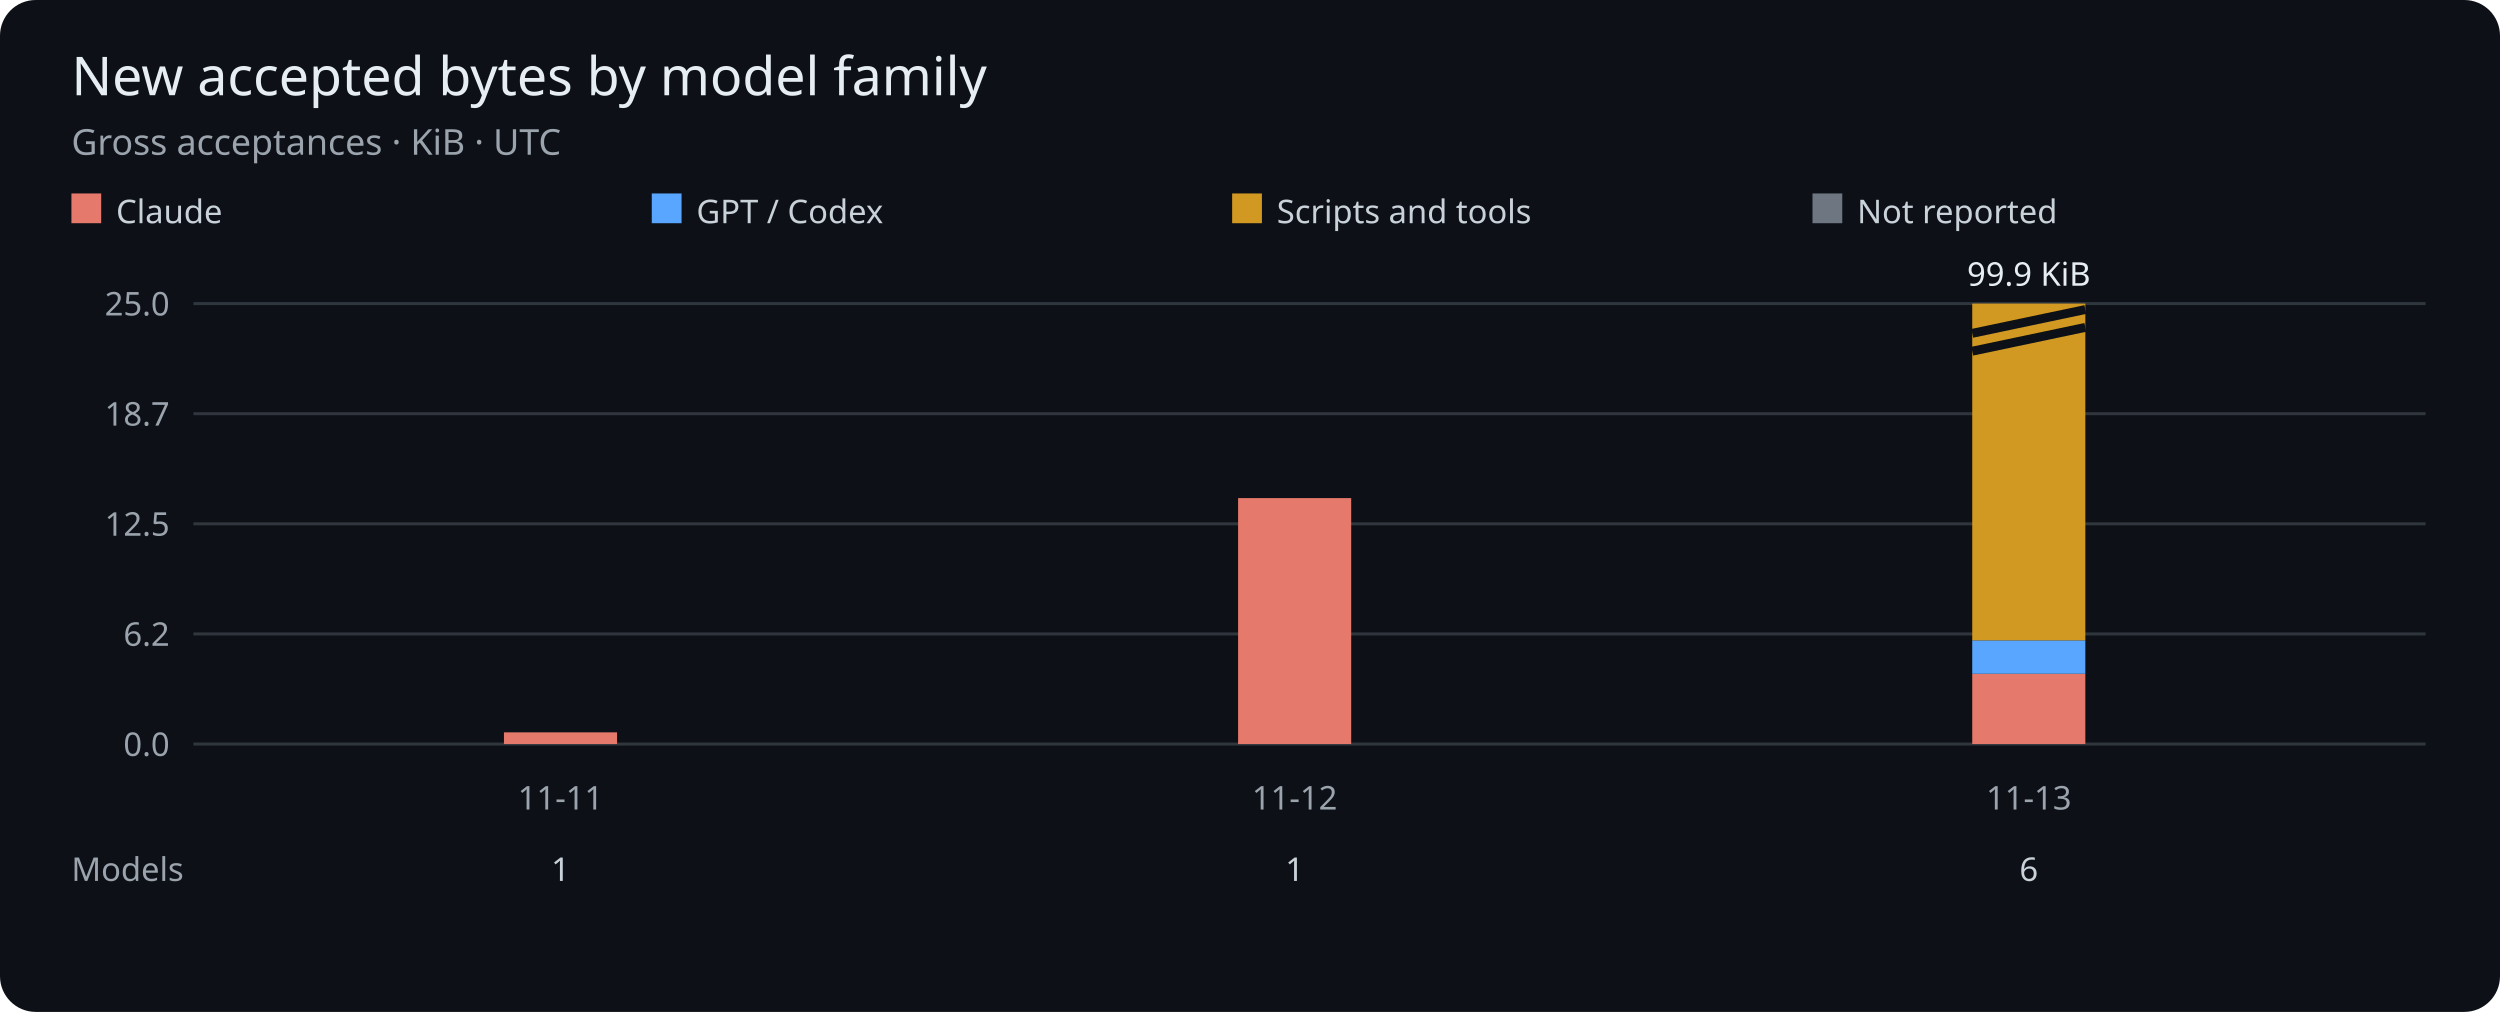
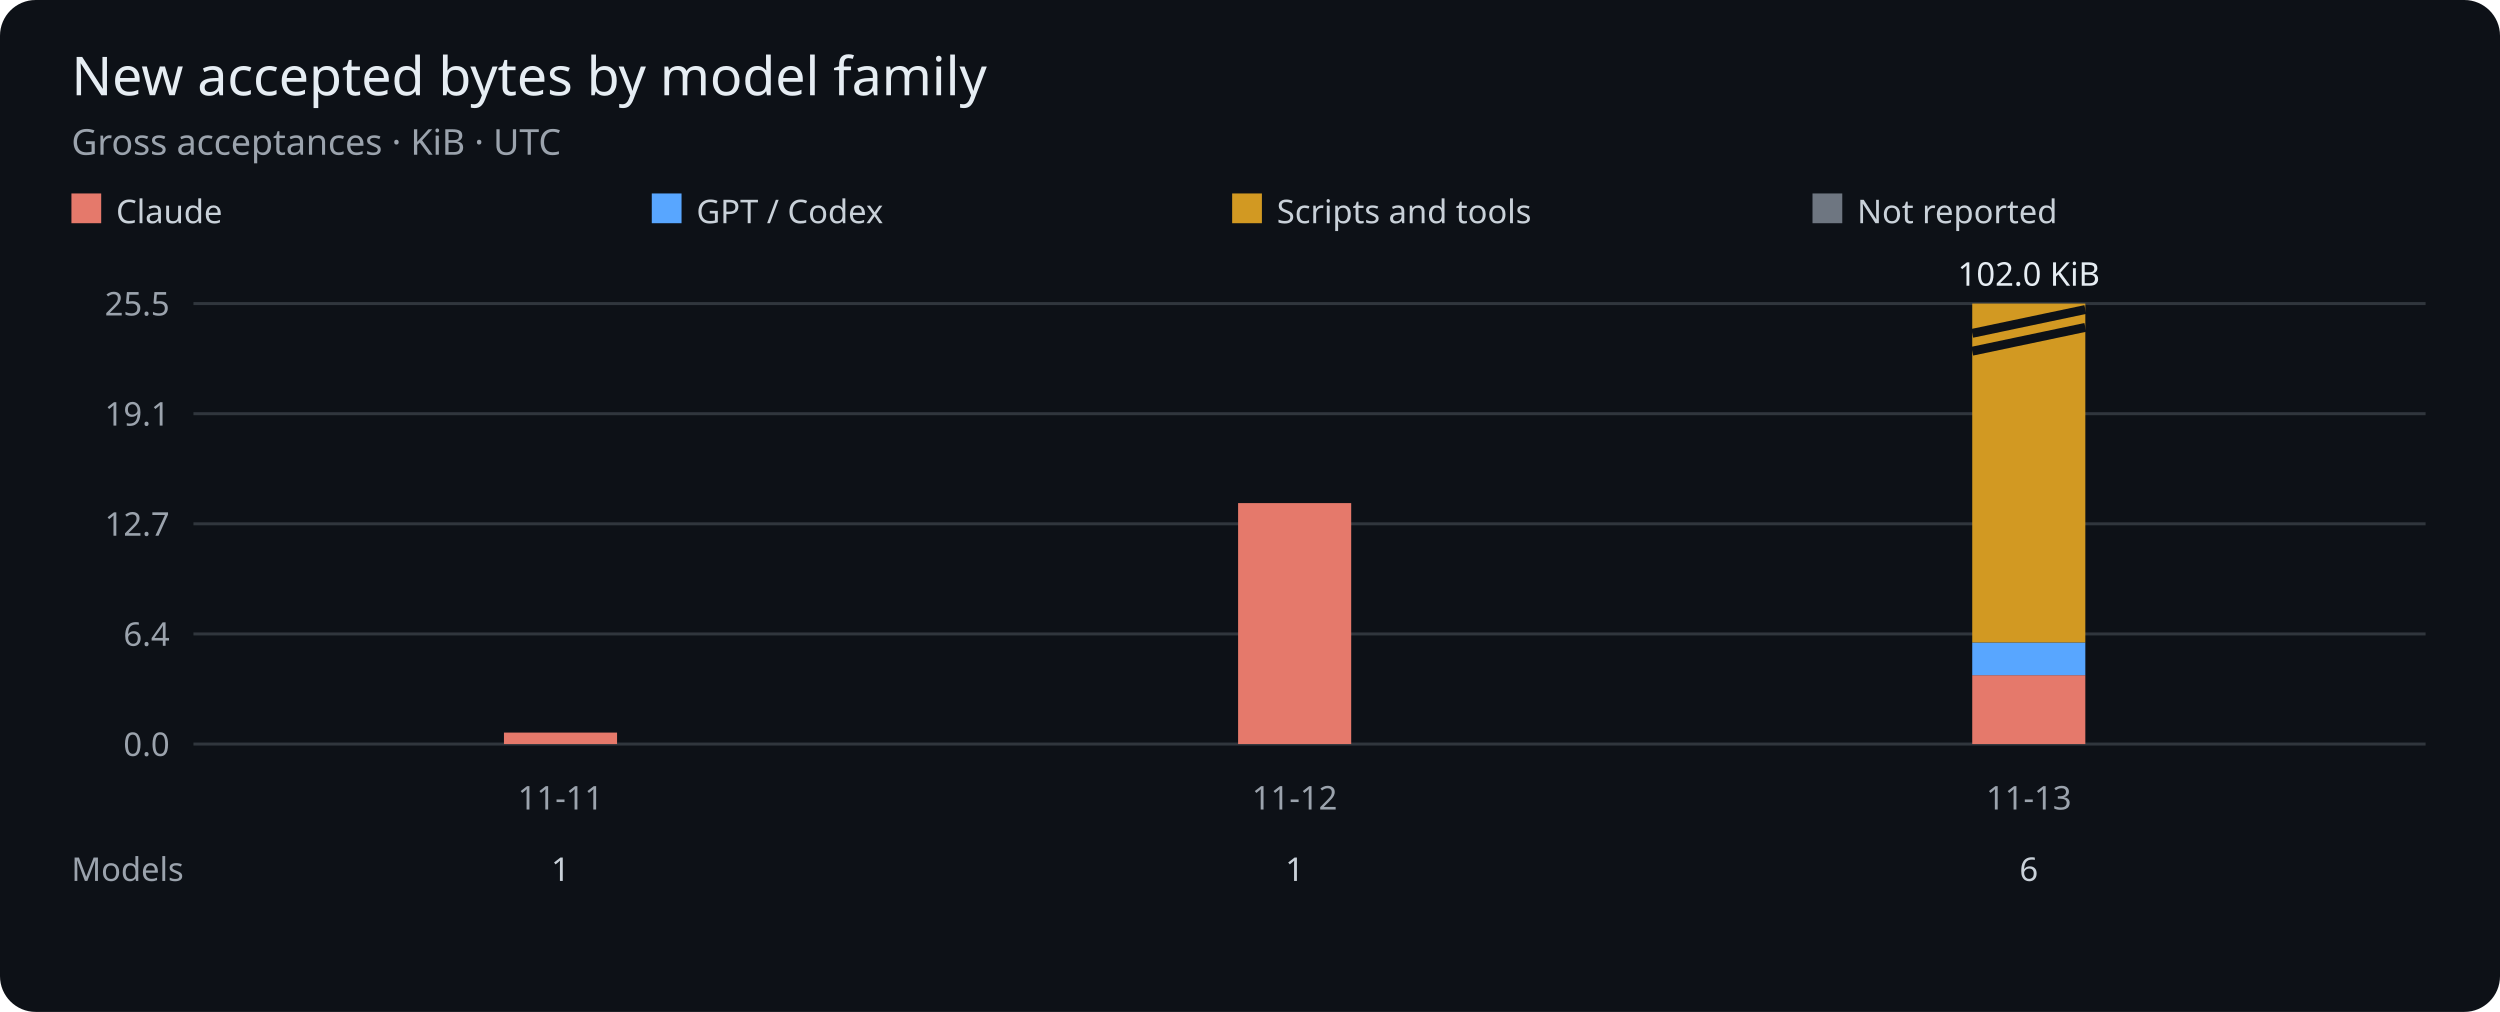
<svg xmlns="http://www.w3.org/2000/svg" viewBox="0 0 840 340" role="img" aria-label="Gross accepted bytes per UTC day by model family">
  <rect width="840" height="340" rx="12" fill="#0d1117" />
  <g font-family="sans-serif">
    <text x="24" y="32" fill="#e6edf3" font-size="18">New accepted bytes by model family</text>
    <text x="24" y="52" fill="#9ba3ad" font-size="12">Gross acceptances · KiB · UTC</text>
    <rect x="24" y="65" width="10" height="10" fill="#e5796b" />
    <text x="39" y="75" fill="#c9d1d9" font-size="11">Claude</text>
    <rect x="219" y="65" width="10" height="10" fill="#58a6ff" />
    <text x="234" y="75" fill="#c9d1d9" font-size="11">GPT / Codex</text>
    <rect x="414" y="65" width="10" height="10" fill="#d29922" />
    <text x="429" y="75" fill="#c9d1d9" font-size="11">Scripts and tools</text>
    <rect x="609" y="65" width="10" height="10" fill="#6e7681" />
    <text x="624" y="75" fill="#c9d1d9" font-size="11">Not reported</text>
    <path d="M65 250H815" stroke="#30363d" />
    <text x="57" y="254" fill="#9ba3ad" font-size="11" text-anchor="end">0.0</text>
    <path d="M65 213H815" stroke="#30363d" />
-     <text x="57" y="217" fill="#9ba3ad" font-size="11" text-anchor="end">6.2</text>
+     <text x="57" y="217" fill="#9ba3ad" font-size="11" text-anchor="end">6.4</text>
    <path d="M65 176H815" stroke="#30363d" />
-     <text x="57" y="180" fill="#9ba3ad" font-size="11" text-anchor="end">12.5</text>
+     <text x="57" y="180" fill="#9ba3ad" font-size="11" text-anchor="end">12.7</text>
    <path d="M65 139H815" stroke="#30363d" />
-     <text x="57" y="143" fill="#9ba3ad" font-size="11" text-anchor="end">18.7</text>
+     <text x="57" y="143" fill="#9ba3ad" font-size="11" text-anchor="end">19.1</text>
    <path d="M65 102H815" stroke="#30363d" />
-     <text x="57" y="106" fill="#9ba3ad" font-size="11" text-anchor="end">25.0</text>
-     <rect x="169.33" y="246.07" width="38.00" height="3.93" fill="#e5796b" />
+     <text x="57" y="106" fill="#9ba3ad" font-size="11" text-anchor="end">25.5</text>
+     <rect x="169.33" y="246.15" width="38.00" height="3.85" fill="#e5796b" />
    <text x="188.33" y="272" fill="#9ba3ad" font-size="11" text-anchor="middle">11-11</text>
    <text x="188.33" y="296" fill="#c9d1d9" font-size="11" text-anchor="middle">1</text>
-     <rect x="416.00" y="167.36" width="38.00" height="82.64" fill="#e5796b" />
+     <rect x="416.00" y="169.04" width="38.00" height="80.96" fill="#e5796b" />
    <text x="435.00" y="272" fill="#9ba3ad" font-size="11" text-anchor="middle">11-12</text>
    <text x="435.00" y="296" fill="#c9d1d9" font-size="11" text-anchor="middle">1</text>
-     <rect x="662.67" y="226.38" width="38.00" height="23.62" fill="#e5796b" />
-     <rect x="662.67" y="215.16" width="38.00" height="11.22" fill="#58a6ff" />
-     <rect x="662.67" y="102.00" width="38.00" height="113.16" fill="#d29922" />
+     <rect x="662.67" y="226.86" width="38.00" height="23.14" fill="#e5796b" />
+     <rect x="662.67" y="215.87" width="38.00" height="10.99" fill="#58a6ff" />
+     <rect x="662.67" y="102.00" width="38.00" height="113.87" fill="#d29922" />
    <path d="M662.67 112 l38.00 -8 M662.67 118 l38.00 -8" stroke="#0d1117" stroke-width="3" />
-     <text x="681.67" y="96" fill="#e6edf3" font-size="11" text-anchor="middle">99.9 KiB</text>
+     <text x="681.67" y="96" fill="#e6edf3" font-size="11" text-anchor="middle">102.0 KiB</text>
    <text x="681.67" y="272" fill="#9ba3ad" font-size="11" text-anchor="middle">11-13</text>
    <text x="681.67" y="296" fill="#c9d1d9" font-size="11" text-anchor="middle">6</text>
    <text x="24" y="296" fill="#9ba3ad" font-size="11">Models</text>
  </g>
</svg>
